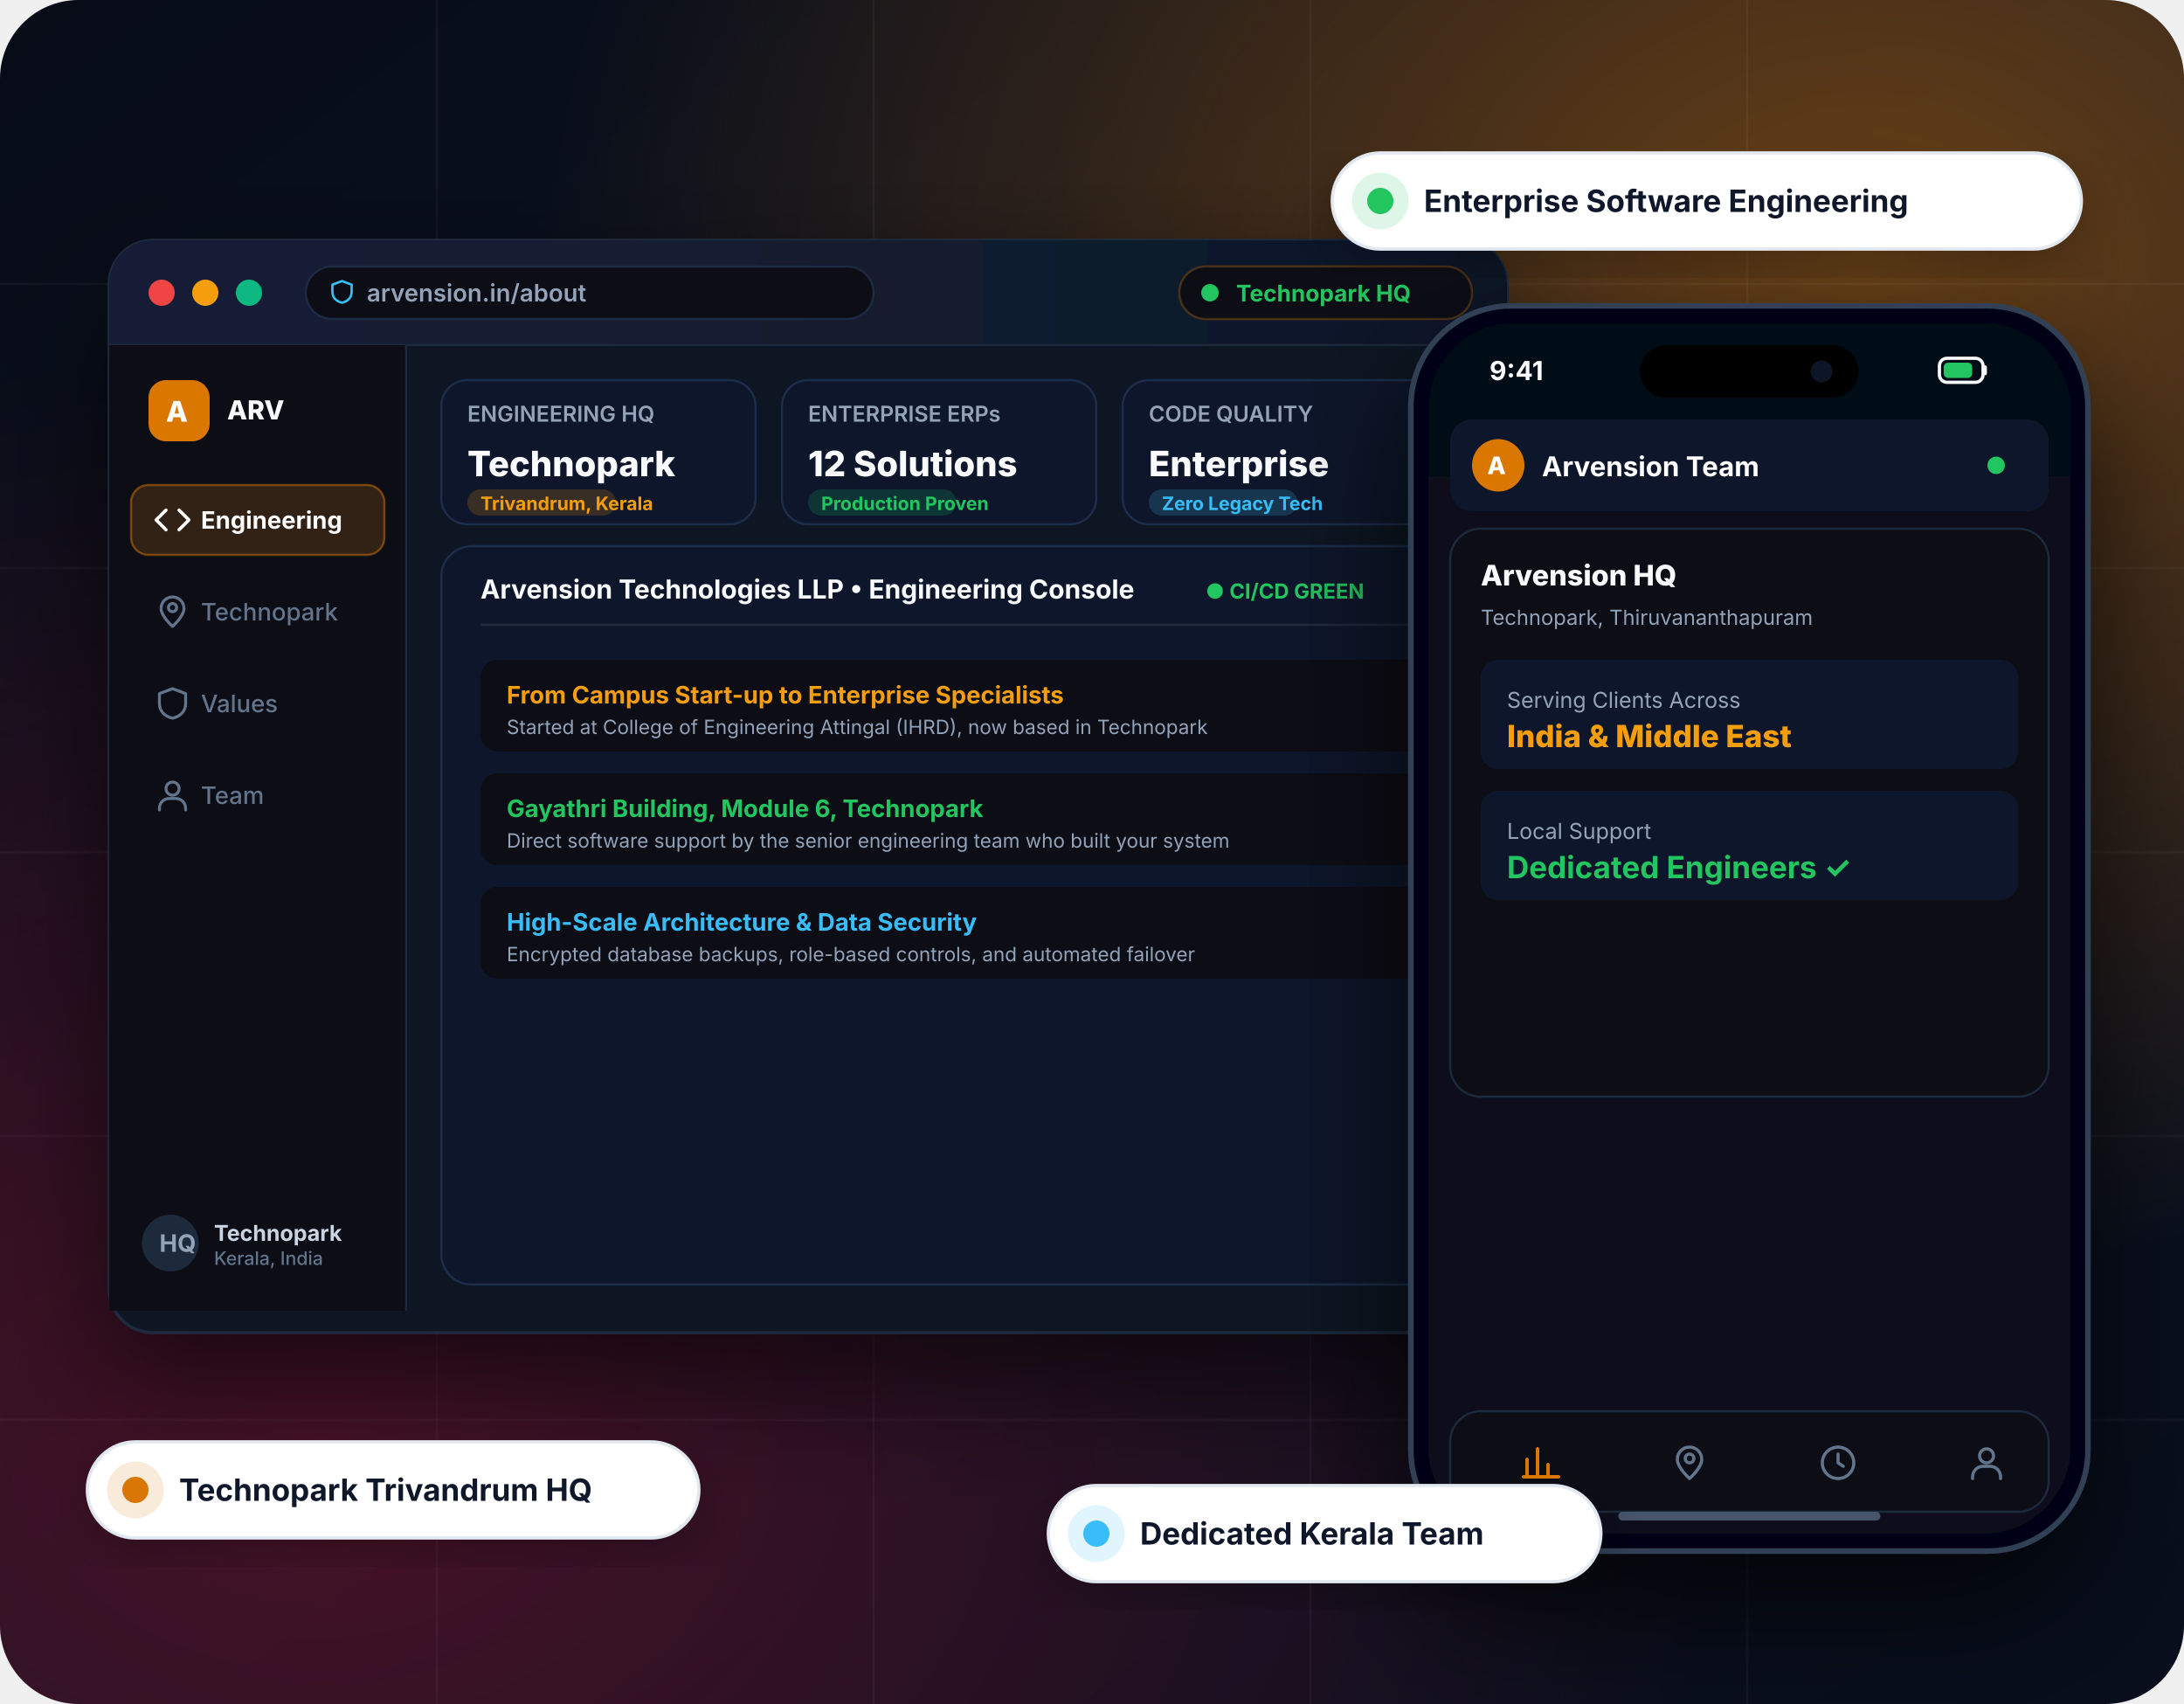
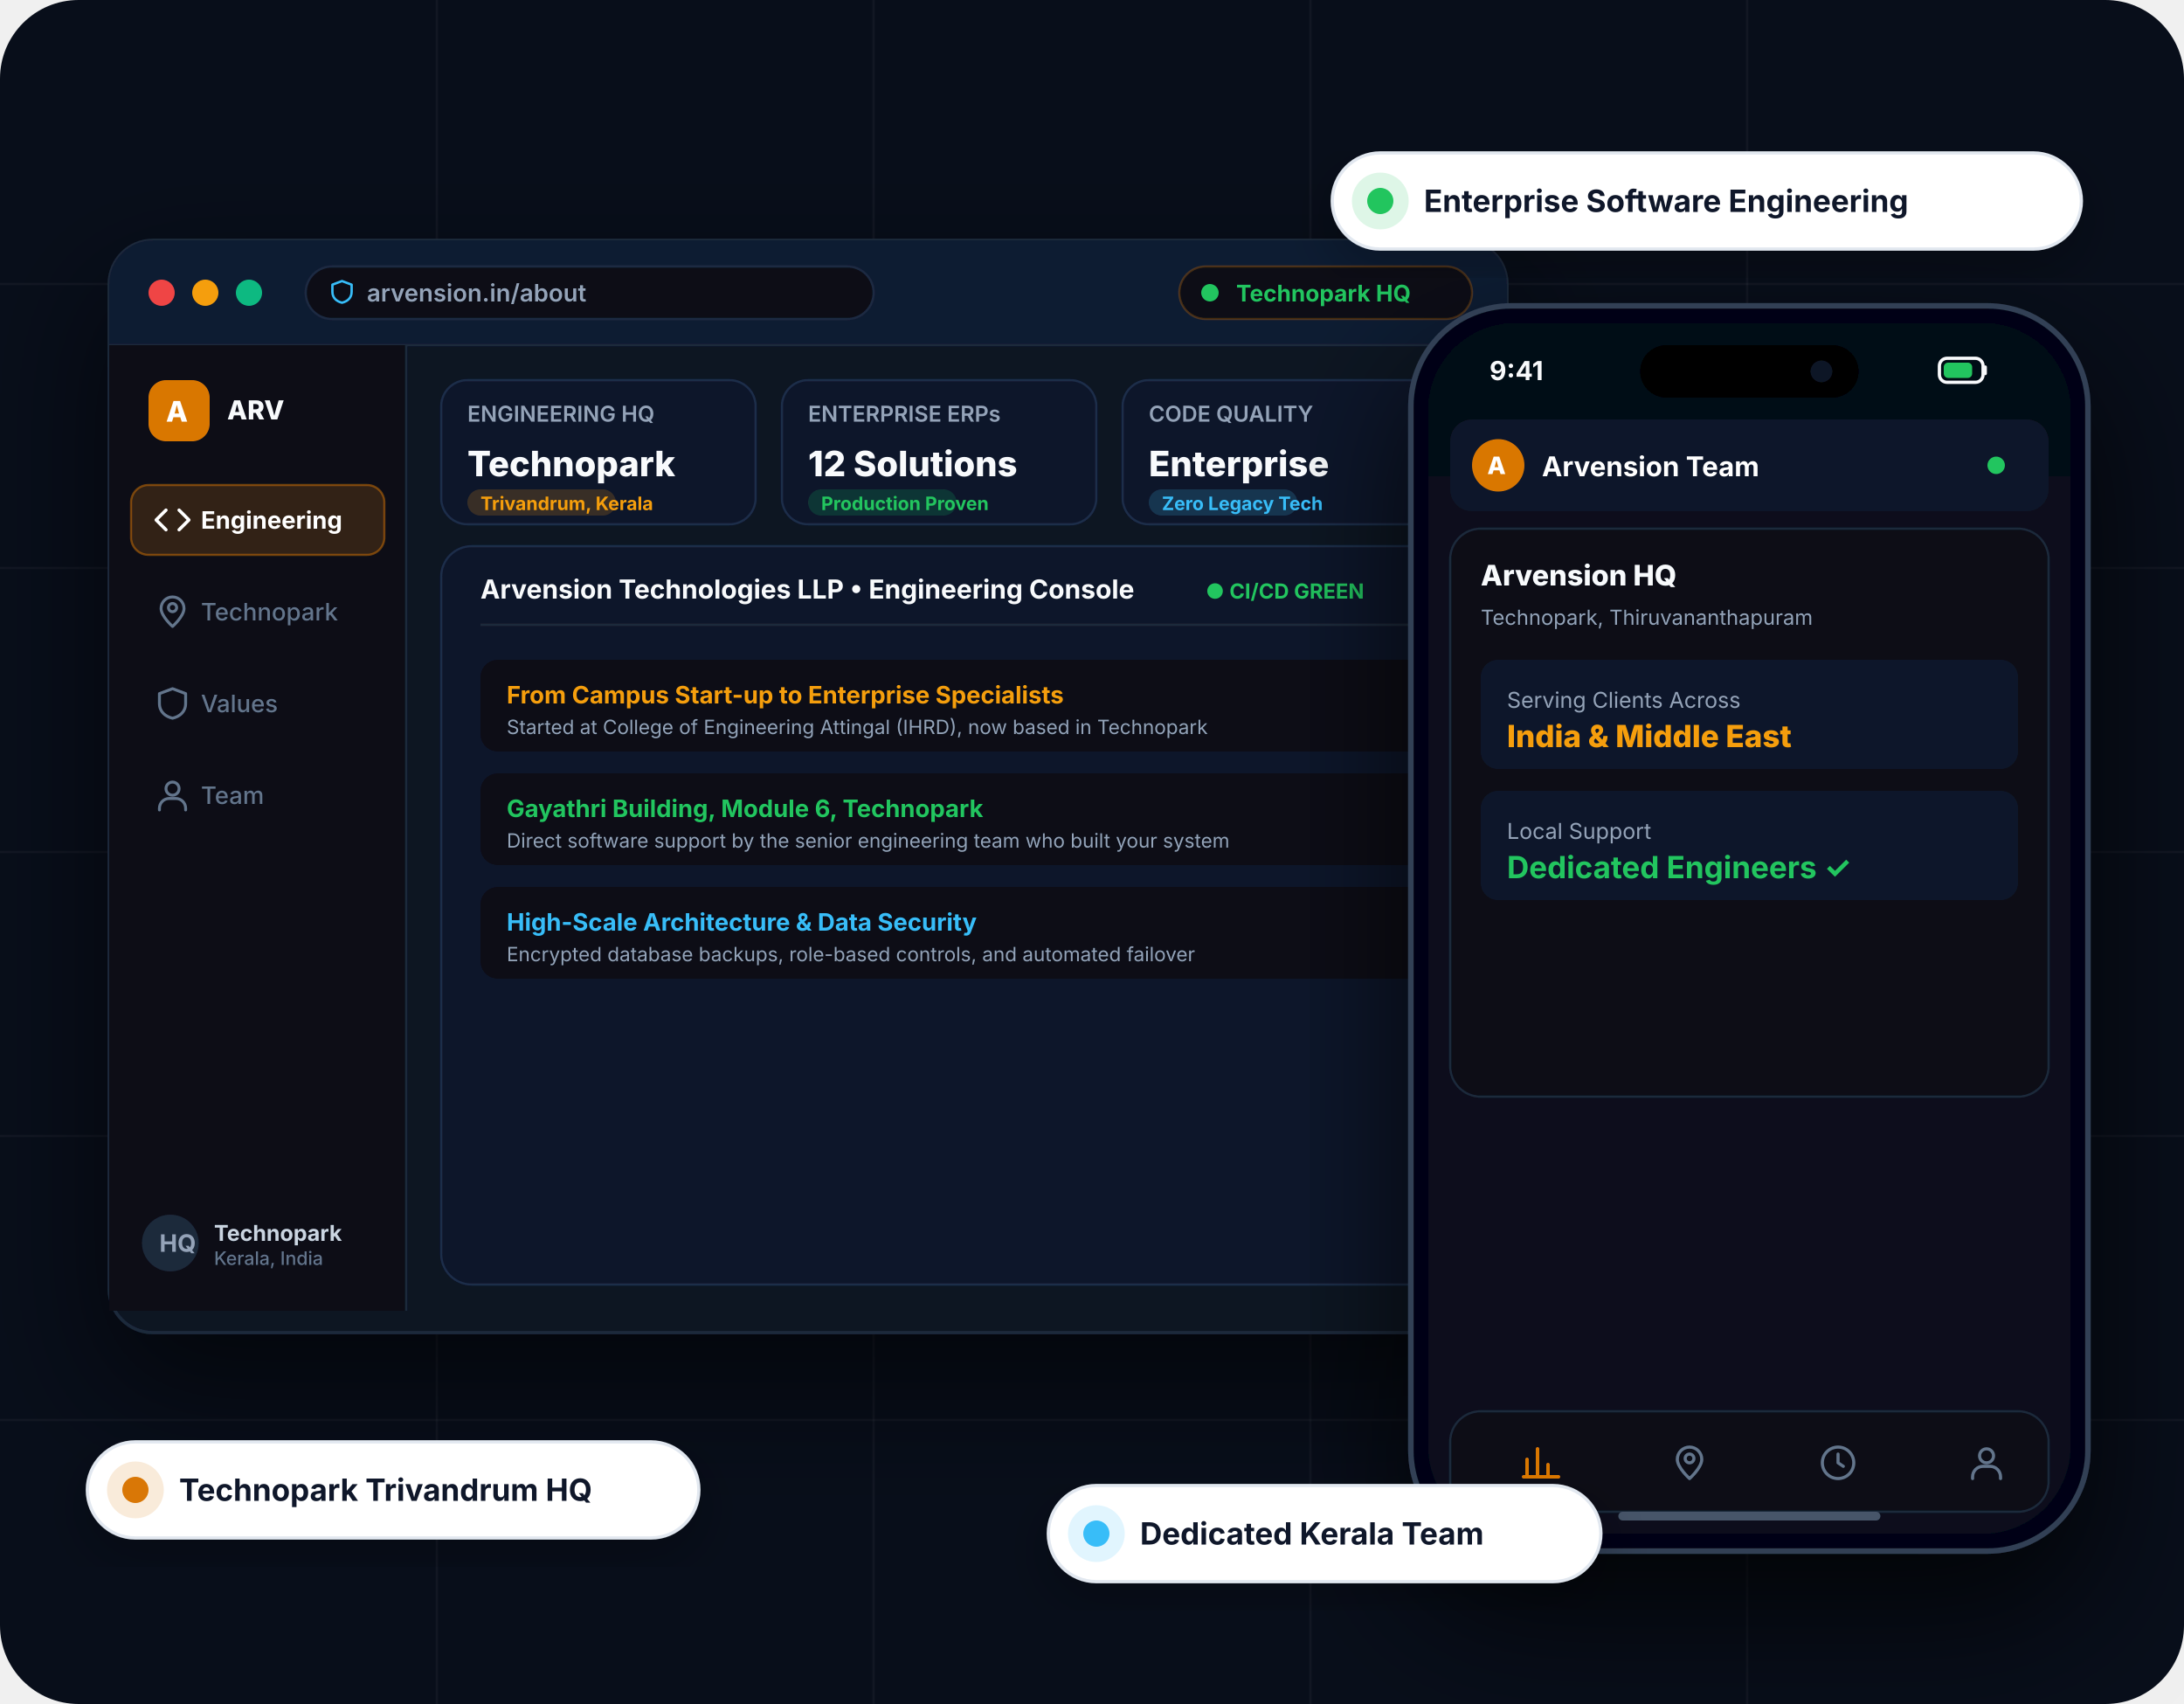
<svg xmlns="http://www.w3.org/2000/svg" viewBox="0 0 1000 780" role="img" aria-label="About Arvension Technologies">
  <defs>
-     <linearGradient id="bg" x1="0%" y1="0%" x2="100%" y2="100%">
-       <stop offset="0%" stop-color="#070c17" />
-       <stop offset="50%" stop-color="#0b1324" />
-       <stop offset="100%" stop-color="#080e1c" />
-     </linearGradient>
-     <radialGradient id="glow-l" cx="15%" cy="85%" r="65%">
-       <stop offset="0%" stop-color="#c8102e" stop-opacity="0.32" />
-       <stop offset="100%" stop-color="#c8102e" stop-opacity="0" />
-     </radialGradient>
-     <radialGradient id="glow-r" cx="85%" cy="15%" r="60%">
-       <stop offset="0%" stop-color="#d97706" stop-opacity="0.45" />
-       <stop offset="100%" stop-color="#d97706" stop-opacity="0" />
-     </radialGradient>
    <filter id="shadow-win" x="-10%" y="-10%" width="125%" height="125%">
      <feDropShadow dx="0" dy="24" stdDeviation="28" flood-color="#000000" flood-opacity="0.6" />
    </filter>
    <filter id="shadow-phone" x="-15%" y="-10%" width="130%" height="125%">
      <feDropShadow dx="0" dy="28" stdDeviation="30" flood-color="#000000" flood-opacity="0.75" />
    </filter>
    <filter id="shadow-chip" x="-10%" y="-20%" width="120%" height="150%">
      <feDropShadow dx="0" dy="8" stdDeviation="12" flood-color="#000000" flood-opacity="0.25" />
    </filter>
-     <linearGradient id="chrome-bar" x1="0%" y1="0%" x2="100%" y2="0%">
-       <stop offset="0%" stop-color="#141f36" />
-       <stop offset="100%" stop-color="#101828" />
-     </linearGradient>
-     <linearGradient id="accent-grad" x1="0%" y1="0%" x2="100%" y2="100%">
-       <stop offset="0%" stop-color="#d97706" />
-       <stop offset="100%" stop-color="#a35904" />
-     </linearGradient>
  </defs>
-   <rect width="1000" height="780" rx="36" fill="url(#bg)" />
-   <rect width="1000" height="780" rx="36" fill="url(#glow-l)" />
-   <rect width="1000" height="780" rx="36" fill="url(#glow-r)" />
+   <rect width="1000" height="780" rx="36" fill="#080e1a" />
  <g stroke="#ffffff" stroke-opacity="0.04" stroke-width="1">
    <line x1="0" y1="130" x2="1000" y2="130" />
    <line x1="0" y1="260" x2="1000" y2="260" />
    <line x1="0" y1="390" x2="1000" y2="390" />
    <line x1="0" y1="520" x2="1000" y2="520" />
    <line x1="0" y1="650" x2="1000" y2="650" />
    <line x1="200" y1="0" x2="200" y2="780" />
    <line x1="400" y1="0" x2="400" y2="780" />
    <line x1="600" y1="0" x2="600" y2="780" />
    <line x1="800" y1="0" x2="800" y2="780" />
  </g>
  <g transform="translate(50 110)" filter="url(#shadow-win)">
    <rect width="640" height="500" rx="20" fill="#0b1324" stroke="#1e293b" stroke-width="1.5" />
-     <path d="M0 20C0 8.95 8.95 0 20 0h600c11.05 0 20 8.95 20 20v28H0V20z" fill="url(#chrome-bar)" />
+     <path d="M0 20C0 8.95 8.95 0 20 0h600c11.05 0 20 8.95 20 20v28H0V20z" fill="#111c33" />
    <line x1="0" y1="48" x2="640" y2="48" stroke="#1e293b" stroke-width="1" />
    <circle cx="24" cy="24" r="6" fill="#ef4444" />
    <circle cx="44" cy="24" r="6" fill="#f59e0b" />
    <circle cx="64" cy="24" r="6" fill="#10b981" />
    <g transform="translate(90 12)">
      <rect width="260" height="24" rx="12" fill="#070c17" stroke="#1e2a42" stroke-width="1" />
      <text x="28" y="16" font-family="system-ui,-apple-system,sans-serif" font-size="11" font-weight="600" fill="#94a3b8">arvension.in/about</text>
      <g transform="translate(10 5) scale(0.55)" fill="none" stroke="#38bdf8" stroke-width="2.0" stroke-linecap="round" stroke-linejoin="round">
        <path d="M12 3l8 3v6c0 5-3.5 8-8 9-4.5-1-8-4-8-9V6l8-3z" />
      </g>
    </g>
    <g transform="translate(490 12)">
      <rect width="134" height="24" rx="12" fill="#070c17" stroke="#d97706" stroke-opacity="0.3" stroke-width="1" />
      <circle cx="14" cy="12" r="4" fill="#22c55e" />
      <text x="26" y="16" font-family="system-ui,-apple-system,sans-serif" font-size="10.5" font-weight="700" fill="#22c55e">Technopark HQ</text>
    </g>
    <rect x="0" y="48" width="136" height="442" fill="#070c17" stroke-right="#1e293b" opacity="0.95" />
    <line x1="136" y1="48" x2="136" y2="490" stroke="#1e293b" stroke-width="1" />
    <g transform="translate(18 64)">
      <rect width="28" height="28" rx="8" fill="#d97706" />
      <text x="8" y="19" font-family="system-ui,-apple-system,sans-serif" font-size="13" font-weight="800" fill="#fff">A</text>
      <text x="36" y="18" font-family="system-ui,-apple-system,sans-serif" font-size="12" font-weight="800" fill="#f8fafc">ARV</text>
    </g>
    <g transform="translate(10 112)">
      <rect width="116" height="32" rx="8" fill="#d97706" fill-opacity="0.2" stroke="#d97706" stroke-opacity="0.5" stroke-width="1" />
      <g transform="translate(10 7) scale(0.75)" fill="none" stroke="#ffffff" stroke-width="2.0" stroke-linecap="round" stroke-linejoin="round">
        <path d="M16 18l6-6-6-6M8 6l-6 6 6 6" />
      </g>
      <text x="32" y="20" font-family="system-ui,-apple-system,sans-serif" font-size="11" font-weight="700" fill="#ffffff">Engineering</text>
    </g>
    <g transform="translate(10 154)">
      <g transform="translate(10 7) scale(0.75)" fill="none" stroke="#64748b" stroke-width="1.8" stroke-linecap="round" stroke-linejoin="round">
        <path d="M12 21s7-6.2 7-11a7 7 0 1 0-14 0c0 4.8 7 11 7 11zM12 12a2.5 2.5 0 1 0 0-5 2.5 2.5 0 0 0 0 5z" />
      </g>
      <text x="32" y="20" font-family="system-ui,-apple-system,sans-serif" font-size="11" font-weight="500" fill="#64748b">Technopark</text>
    </g>
    <g transform="translate(10 196)">
      <g transform="translate(10 7) scale(0.75)" fill="none" stroke="#64748b" stroke-width="1.8" stroke-linecap="round" stroke-linejoin="round">
        <path d="M12 3l8 3v6c0 5-3.5 8-8 9-4.5-1-8-4-8-9V6l8-3z" />
      </g>
      <text x="32" y="20" font-family="system-ui,-apple-system,sans-serif" font-size="11" font-weight="500" fill="#64748b">Values</text>
    </g>
    <g transform="translate(10 238)">
      <g transform="translate(10 7) scale(0.75)" fill="none" stroke="#64748b" stroke-width="1.8" stroke-linecap="round" stroke-linejoin="round">
        <path d="M12 12a4 4 0 1 0 0-8 4 4 0 0 0 0 8zM4 21v-1a6 6 0 0 1 6-6h4a6 6 0 0 1 6 6v1" />
      </g>
      <text x="32" y="20" font-family="system-ui,-apple-system,sans-serif" font-size="11" font-weight="500" fill="#64748b">Team</text>
    </g>
    <g transform="translate(14 445)">
      <circle cx="14" cy="14" r="13" fill="#1e293b" />
      <text x="9" y="18" font-family="system-ui,-apple-system,sans-serif" font-size="11" font-weight="700" fill="#94a3b8">HQ</text>
      <text x="34" y="13" font-family="system-ui,-apple-system,sans-serif" font-size="10" font-weight="700" fill="#cbd5e1">Technopark</text>
      <text x="34" y="24" font-family="system-ui,-apple-system,sans-serif" font-size="8.5" font-weight="500" fill="#64748b">Kerala, India</text>
    </g>
    <g transform="translate(152 64)">
      <rect width="144" height="66" rx="12" fill="#0e172c" stroke="#1e2d4a" stroke-width="1" />
      <text x="12" y="19" font-family="system-ui,-apple-system,sans-serif" font-size="10" font-weight="600" fill="#94a3b8">ENGINEERING HQ</text>
      <text x="12" y="44" font-family="system-ui,-apple-system,sans-serif" font-size="16" font-weight="800" fill="#f8fafc">Technopark</text>
      <g transform="translate(12 50)">
        <rect width="68" height="12" rx="6" fill="#f59e0b" fill-opacity="0.18" />
        <text x="6" y="9.5" font-family="system-ui,-apple-system,sans-serif" font-size="8.5" font-weight="700" fill="#f59e0b">Trivandrum, Kerala</text>
      </g>
    </g>
    <g transform="translate(308 64)">
      <rect width="144" height="66" rx="12" fill="#0e172c" stroke="#1e2d4a" stroke-width="1" />
      <text x="12" y="19" font-family="system-ui,-apple-system,sans-serif" font-size="10" font-weight="600" fill="#94a3b8">ENTERPRISE ERPs</text>
      <text x="12" y="44" font-family="system-ui,-apple-system,sans-serif" font-size="16" font-weight="800" fill="#f8fafc">12 Solutions</text>
      <g transform="translate(12 50)">
        <rect width="68" height="12" rx="6" fill="#22c55e" fill-opacity="0.18" />
        <text x="6" y="9.5" font-family="system-ui,-apple-system,sans-serif" font-size="8.5" font-weight="700" fill="#22c55e">Production Proven</text>
      </g>
    </g>
    <g transform="translate(464 64)">
      <rect width="144" height="66" rx="12" fill="#0e172c" stroke="#1e2d4a" stroke-width="1" />
      <text x="12" y="19" font-family="system-ui,-apple-system,sans-serif" font-size="10" font-weight="600" fill="#94a3b8">CODE QUALITY</text>
      <text x="12" y="44" font-family="system-ui,-apple-system,sans-serif" font-size="16" font-weight="800" fill="#f8fafc">Enterprise</text>
      <g transform="translate(12 50)">
        <rect width="68" height="12" rx="6" fill="#38bdf8" fill-opacity="0.18" />
        <text x="6" y="9.5" font-family="system-ui,-apple-system,sans-serif" font-size="8.5" font-weight="700" fill="#38bdf8">Zero Legacy Tech</text>
      </g>
    </g>
    <g transform="translate(152 140)">
      <rect width="470" height="338" rx="14" fill="#0d162a" stroke="#1e2d4a" stroke-width="1" />
      <text x="18" y="24" font-family="system-ui,-apple-system,sans-serif" font-size="12" font-weight="700" fill="#f8fafc">Arvension Technologies LLP • Engineering Console</text>
      <text x="350" y="24" font-family="system-ui,-apple-system,sans-serif" font-size="9.5" font-weight="700" fill="#22c55e">● CI/CD GREEN</text>
      <line x1="18" y1="36" x2="452" y2="36" stroke="#1e293b" stroke-width="1" />
      <g transform="translate(18 52)">
        <rect width="434" height="42" rx="8" fill="#070c17" />
        <text x="12" y="20" font-family="system-ui,-apple-system,sans-serif" font-size="11" font-weight="700" fill="#f59e0b">From Campus Start-up to Enterprise Specialists</text>
        <text x="12" y="34" font-family="system-ui,-apple-system,sans-serif" font-size="9" fill="#94a3b8">Started at College of Engineering Attingal (IHRD), now based in Technopark</text>
      </g>
      <g transform="translate(18 104)">
        <rect width="434" height="42" rx="8" fill="#070c17" />
        <text x="12" y="20" font-family="system-ui,-apple-system,sans-serif" font-size="11" font-weight="700" fill="#22c55e">Gayathri Building, Module 6, Technopark</text>
        <text x="12" y="34" font-family="system-ui,-apple-system,sans-serif" font-size="9" fill="#94a3b8">Direct software support by the senior engineering team who built your system</text>
      </g>
      <g transform="translate(18 156)">
        <rect width="434" height="42" rx="8" fill="#070c17" />
        <text x="12" y="20" font-family="system-ui,-apple-system,sans-serif" font-size="11" font-weight="700" fill="#38bdf8">High-Scale Architecture &amp; Data Security</text>
        <text x="12" y="34" font-family="system-ui,-apple-system,sans-serif" font-size="9" fill="#94a3b8">Encrypted database backups, role-based controls, and automated failover</text>
      </g>
    </g>
  </g>
  <g transform="translate(646 140)" filter="url(#shadow-phone)">
    <rect width="310" height="570" rx="46" fill="#020617" stroke="#334155" stroke-width="2.5" />
    <rect x="8" y="8" width="294" height="554" rx="40" fill="#090f1d" />
    <path d="M8 48C8 25.9 25.9 8 48 8h214c22.1 0 40 17.9 40 40v30H8V48z" fill="#050a14" />
    <rect x="105" y="18" width="100" height="24" rx="12" fill="#000000" />
    <circle cx="188" cy="30" r="5" fill="#111827" />
    <text x="36" y="34" font-family="system-ui,-apple-system,sans-serif" font-size="12" font-weight="700" fill="#f8fafc">9:41</text>
    <g transform="translate(242 24)">
      <rect width="20" height="11" rx="3.5" fill="none" stroke="#f8fafc" stroke-width="1.5" />
      <rect x="2" y="2" width="13" height="7" rx="2" fill="#22c55e" />
      <path d="M21 4v3" stroke="#f8fafc" stroke-width="1.5" stroke-linecap="round" />
    </g>
    <g transform="translate(18 52)">
      <rect width="274" height="42" rx="10" fill="#0d1629" />
      <circle cx="22" cy="21" r="12" fill="#d97706" />
      <text x="17" y="25" font-family="system-ui,-apple-system,sans-serif" font-size="11" font-weight="800" fill="#fff">A</text>
      <text x="42" y="26" font-family="system-ui,-apple-system,sans-serif" font-size="12.5" font-weight="700" fill="#ffffff">Arvension Team</text>
      <circle cx="250" cy="21" r="4" fill="#22c55e" />
    </g>
    <g transform="translate(18 102)">
      <rect width="274" height="260" rx="14" fill="#070c17" stroke="#1e293b" stroke-width="1" />
      <text x="14" y="26" font-family="system-ui,-apple-system,sans-serif" font-size="13" font-weight="800" fill="#f8fafc">Arvension HQ</text>
      <text x="14" y="44" font-family="system-ui,-apple-system,sans-serif" font-size="9.5" fill="#94a3b8">Technopark, Thiruvananthapuram</text>
      <g transform="translate(14 60)">
        <rect width="246" height="50" rx="8" fill="#0e172a" />
        <text x="12" y="22" font-family="system-ui,-apple-system,sans-serif" font-size="10" fill="#94a3b8">Serving Clients Across</text>
        <text x="12" y="40" font-family="system-ui,-apple-system,sans-serif" font-size="14" font-weight="800" fill="#f59e0b">India &amp; Middle East</text>
      </g>
      <g transform="translate(14 120)">
        <rect width="246" height="50" rx="8" fill="#0e172a" />
        <text x="12" y="22" font-family="system-ui,-apple-system,sans-serif" font-size="10" fill="#94a3b8">Local Support</text>
        <text x="12" y="40" font-family="system-ui,-apple-system,sans-serif" font-size="14" font-weight="700" fill="#22c55e">Dedicated Engineers ✓</text>
      </g>
    </g>
    <g transform="translate(18 506)">
      <rect width="274" height="46" rx="14" fill="#070d18" stroke="#1e293b" stroke-width="1" />
      <g transform="translate(32 14)">
        <g transform="translate(0 0) scale(0.8)" fill="none" stroke="#d97706" stroke-width="2.0" stroke-linecap="round" stroke-linejoin="round">
          <path d="M4 20V10M10 20V4M16 20v-7M22 20H2" />
        </g>
      </g>
      <g transform="translate(100 14)">
        <g transform="translate(0 0) scale(0.8)" fill="none" stroke="#64748b" stroke-width="1.8" stroke-linecap="round" stroke-linejoin="round">
          <path d="M12 21s7-6.2 7-11a7 7 0 1 0-14 0c0 4.8 7 11 7 11zM12 12a2.5 2.5 0 1 0 0-5 2.5 2.5 0 0 0 0 5z" />
        </g>
      </g>
      <g transform="translate(168 14)">
        <g transform="translate(0 0) scale(0.8)" fill="none" stroke="#64748b" stroke-width="1.8" stroke-linecap="round" stroke-linejoin="round">
          <path d="M12 21a9 9 0 1 0 0-18 9 9 0 0 0 0 18zM12 7v5l3 2" />
        </g>
      </g>
      <g transform="translate(236 14)">
        <g transform="translate(0 0) scale(0.8)" fill="none" stroke="#64748b" stroke-width="1.8" stroke-linecap="round" stroke-linejoin="round">
          <path d="M12 12a4 4 0 1 0 0-8 4 4 0 0 0 0 8zM4 21v-1a6 6 0 0 1 6-6h4a6 6 0 0 1 6 6v1" />
        </g>
      </g>
    </g>
    <rect x="95" y="552" width="120" height="4" rx="2" fill="#475569" />
  </g>
  <g transform="translate(40 660)">
    <rect width="280" height="44" rx="22" fill="#ffffff" stroke="#e2e8f0" stroke-width="1.5" filter="url(#shadow-chip)" />
    <circle cx="22" cy="22" r="13" fill="#d97706" opacity="0.15" />
    <circle cx="22" cy="22" r="6" fill="#d97706" />
    <text x="42" y="27" font-family="system-ui,-apple-system,sans-serif" font-size="14" font-weight="700" fill="#0f172a">Technopark Trivandrum HQ</text>
  </g>
  <g transform="translate(610 70)">
    <rect width="343" height="44" rx="22" fill="#ffffff" stroke="#e2e8f0" stroke-width="1.5" filter="url(#shadow-chip)" />
    <circle cx="22" cy="22" r="13" fill="#22c55e" opacity="0.15" />
    <circle cx="22" cy="22" r="6" fill="#22c55e" />
    <text x="42" y="27" font-family="system-ui,-apple-system,sans-serif" font-size="14" font-weight="700" fill="#0f172a">Enterprise Software Engineering</text>
  </g>
  <g transform="translate(480 680)">
    <rect width="253" height="44" rx="22" fill="#ffffff" stroke="#e2e8f0" stroke-width="1.5" filter="url(#shadow-chip)" />
    <circle cx="22" cy="22" r="13" fill="#38bdf8" opacity="0.15" />
    <circle cx="22" cy="22" r="6" fill="#38bdf8" />
    <text x="42" y="27" font-family="system-ui,-apple-system,sans-serif" font-size="14" font-weight="700" fill="#0f172a">Dedicated Kerala Team</text>
  </g>
</svg>
